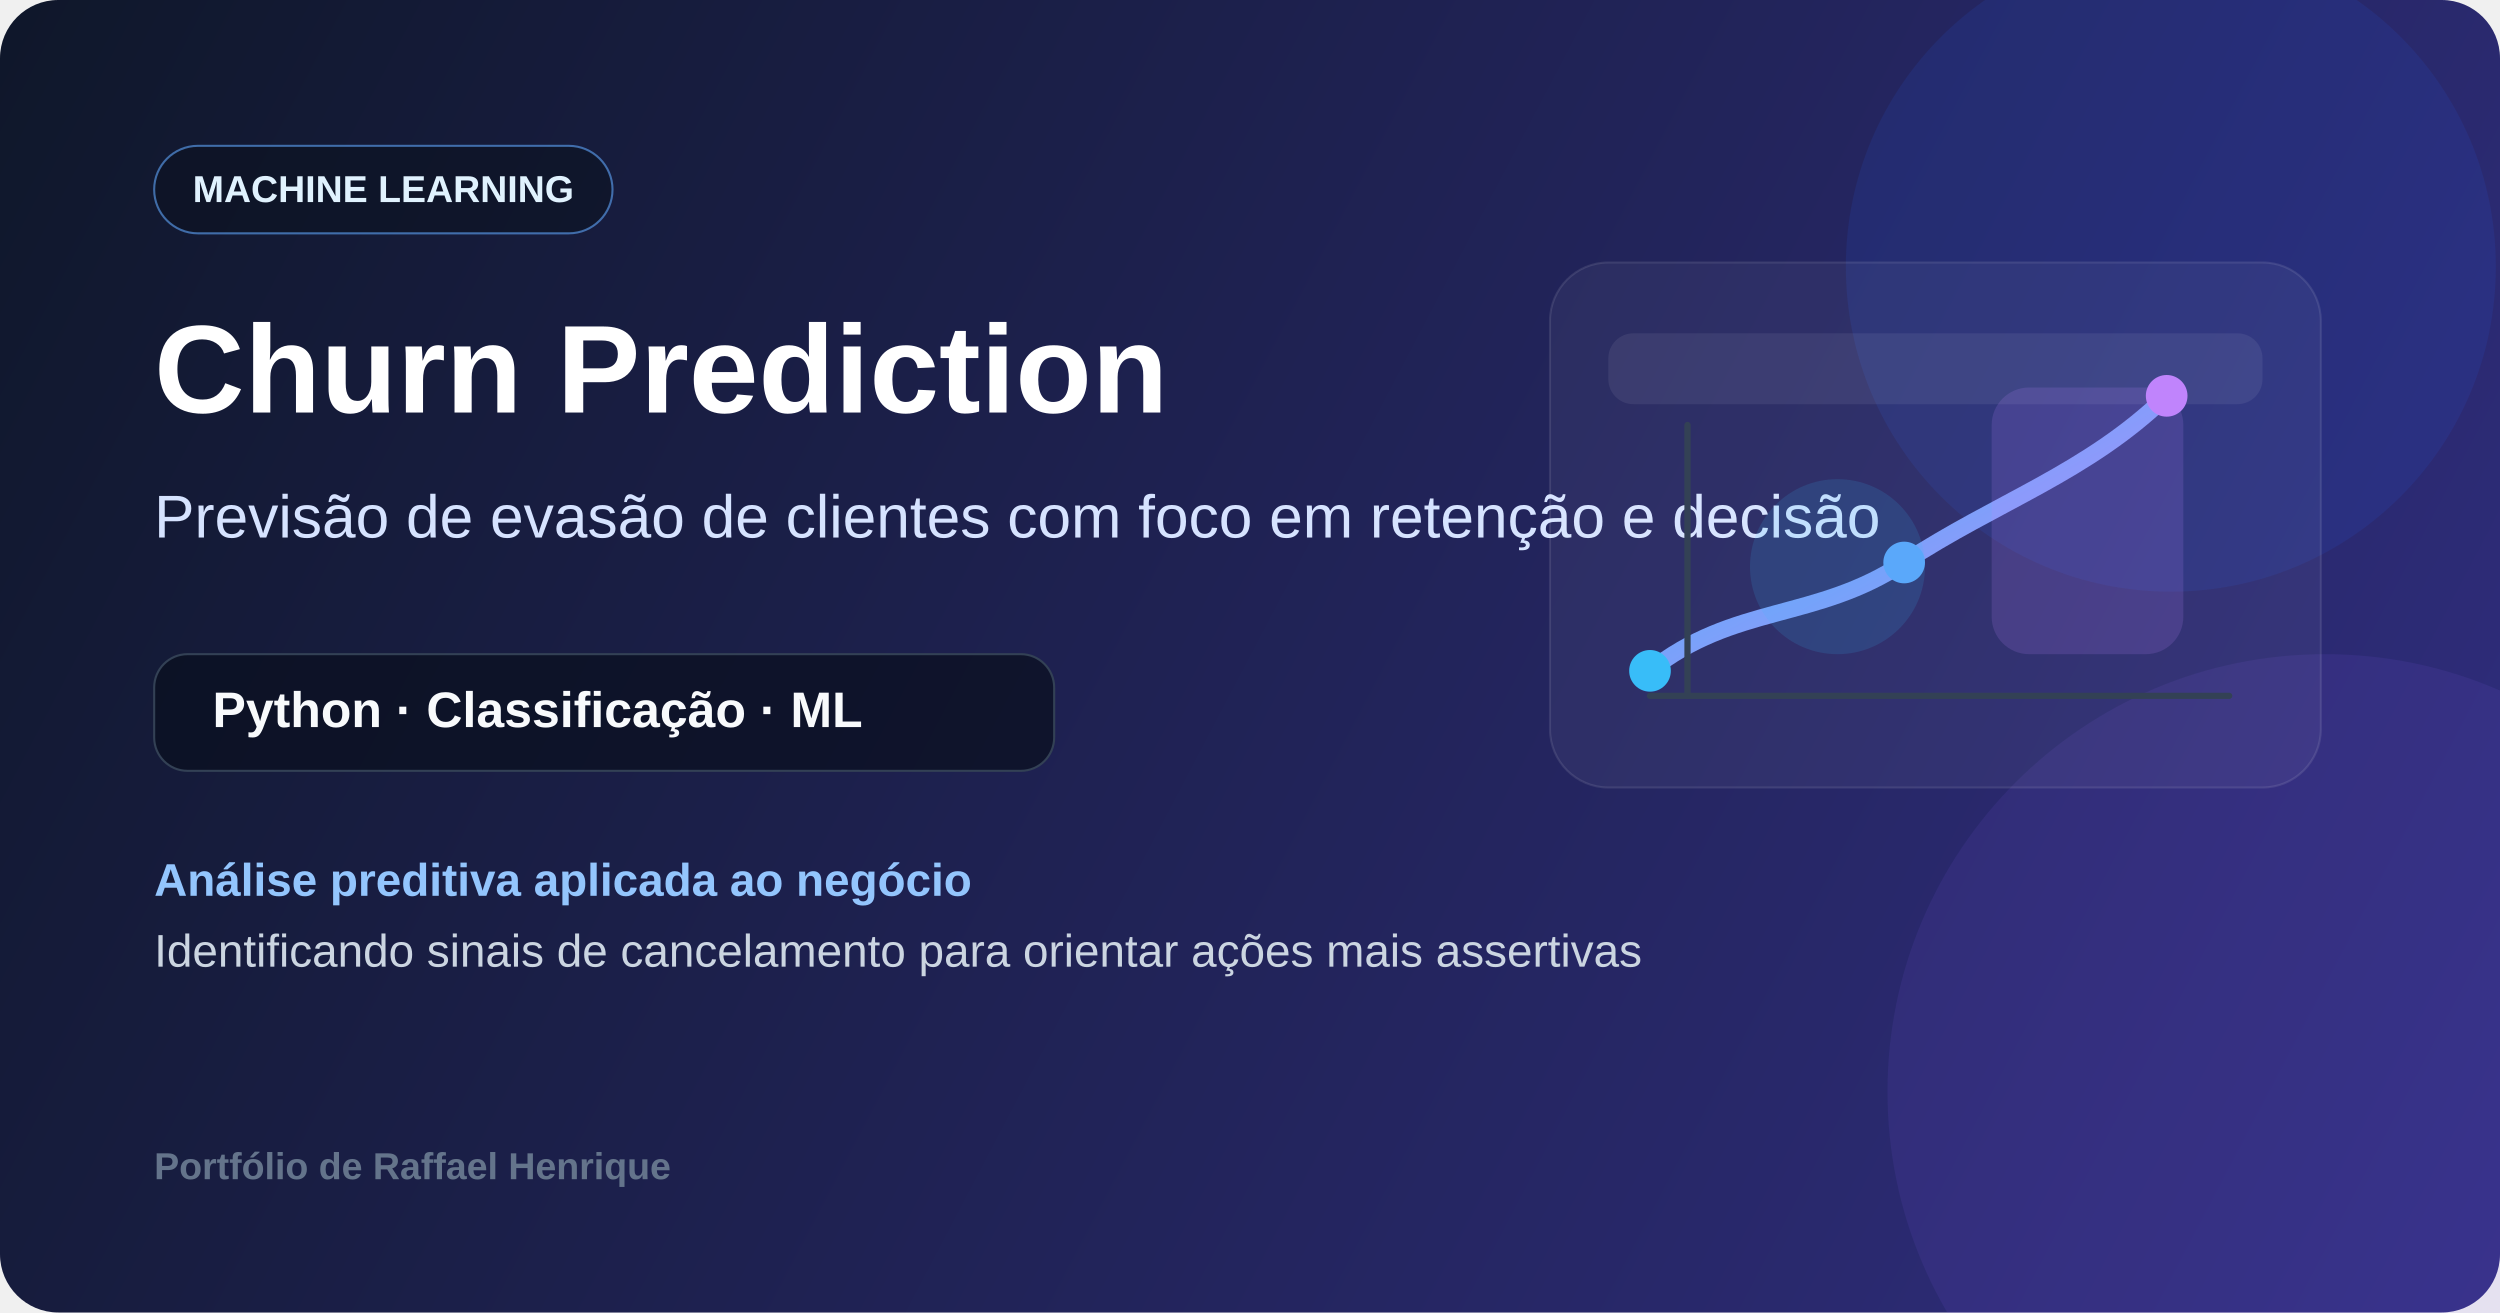
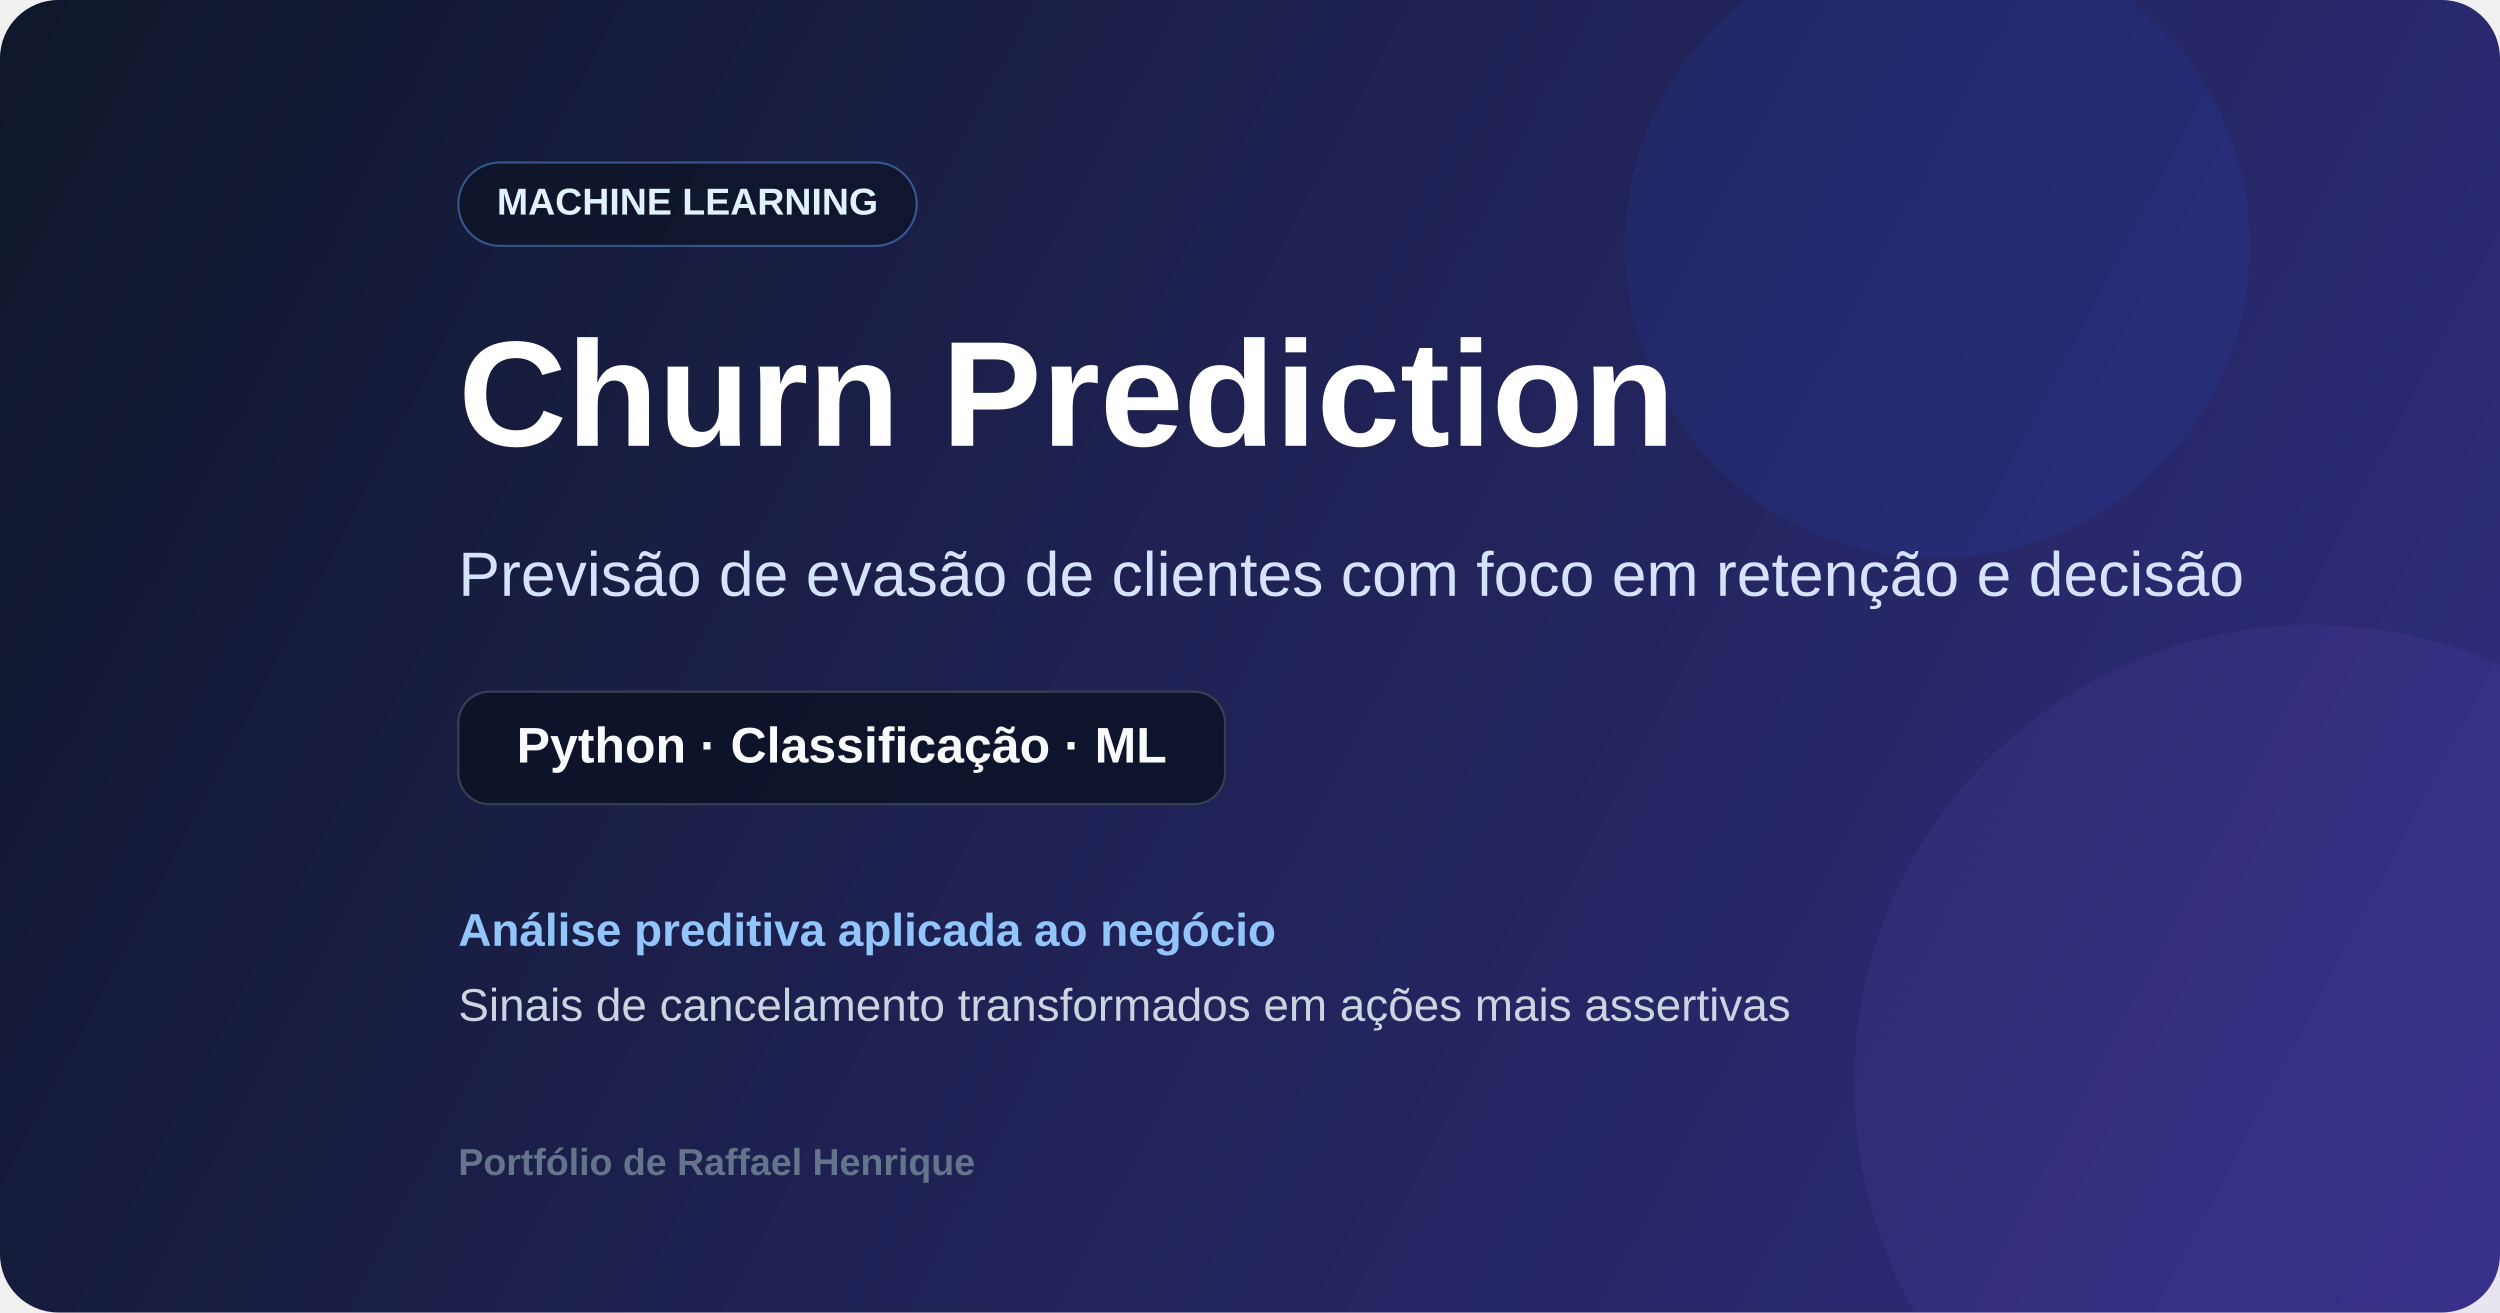
<svg xmlns="http://www.w3.org/2000/svg" width="1200" height="630" viewBox="0 0 1200 630" fill="none">
  <defs>
    <linearGradient id="bg" x1="0" y1="0" x2="1200" y2="630" gradientUnits="userSpaceOnUse">
      <stop stop-color="#0F172A" />
      <stop offset="1" stop-color="#312E81" />
    </linearGradient>
-     <linearGradient id="accent" x1="0" y1="0" x2="1" y2="1">
-       <stop stop-color="#38BDF8" />
-       <stop offset="1" stop-color="#C084FC" />
-     </linearGradient>
  </defs>
  <rect width="1200" height="630" rx="28" fill="url(#bg)" />
-   <circle cx="1042" cy="128" r="156" fill="#2563EB" fill-opacity="0.12" />
-   <circle cx="1116" cy="524" r="210" fill="#8B5CF6" fill-opacity="0.10" />
-   <rect x="74" y="70" width="220" height="42" rx="21" fill="#0B1220" fill-opacity="0.58" stroke="#60A5FA" stroke-opacity="0.60" />
-   <text x="184" y="97" text-anchor="middle" fill="#E0F2FE" font-family="Segoe UI, Arial, sans-serif" font-size="18" font-weight="700">MACHINE LEARNING</text>
-   <text x="74" y="198" fill="#FFFFFF" font-family="Segoe UI, Arial, sans-serif" font-size="60" font-weight="800">Churn Prediction</text>
-   <text x="74" y="258" fill="#D6E3FF" font-family="Segoe UI, Arial, sans-serif" font-size="29" font-weight="500">Previsão de evasão de clientes com foco em retenção e decisão</text>
-   <rect x="74" y="314" width="432" height="56" rx="16" fill="#0A1020" fill-opacity="0.74" stroke="#334155" />
-   <text x="102" y="349" fill="#F8FAFC" font-family="Segoe UI, Arial, sans-serif" font-size="24" font-weight="700">Python · Classificação · ML</text>
-   <text x="74" y="430" fill="#93C5FD" font-family="Segoe UI, Arial, sans-serif" font-size="22" font-weight="700">Análise preditiva aplicada ao negócio</text>
-   <text x="74" y="464" fill="#CBD5E1" font-family="Segoe UI, Arial, sans-serif" font-size="22" font-weight="500">Identificando sinais de cancelamento para orientar ações mais assertivas</text>
-   <rect x="744" y="126" width="370" height="252" rx="28" fill="#FFFFFF" fill-opacity="0.05" stroke="#FFFFFF" stroke-opacity="0.10" />
-   <rect x="772" y="160" width="314" height="34" rx="12" fill="#E2E8F0" fill-opacity="0.08" />
-   <path d="M792 322C832 290 872 298 914 270C958 241 1002 227 1040 190" stroke="url(#accent)" stroke-width="8" stroke-linecap="round" />
-   <path d="M792 334H1070" stroke="#334155" stroke-width="3" stroke-linecap="round" />
-   <path d="M810 334V204" stroke="#334155" stroke-width="3" stroke-linecap="round" />
-   <circle cx="792" cy="322" r="10" fill="#38BDF8" />
-   <circle cx="914" cy="270" r="10" fill="#60A5FA" />
-   <circle cx="1040" cy="190" r="10" fill="#C084FC" />
-   <rect x="840" y="230" width="84" height="84" rx="42" fill="#38BDF8" fill-opacity="0.14" />
-   <rect x="956" y="186" width="92" height="128" rx="18" fill="#C084FC" fill-opacity="0.16" />
-   <text x="74" y="566" fill="#64748B" font-family="Segoe UI, Arial, sans-serif" font-size="18" font-weight="600">Portfólio de Raffael Henrique</text>
+   <circle cx="930" cy="118" r="150" fill="#2563EB" fill-opacity="0.10" />
+   <circle cx="1110" cy="520" r="220" fill="#8B5CF6" fill-opacity="0.08" />
+   <rect x="220" y="78" width="220" height="40" rx="20" fill="#0B1220" fill-opacity="0.60" stroke="#60A5FA" stroke-opacity="0.45" />
+   <text x="330" y="103" text-anchor="middle" fill="#E0F2FE" font-family="Segoe UI, Arial, sans-serif" font-size="18" font-weight="700">MACHINE LEARNING</text>
+   <text x="220" y="214" fill="#FFFFFF" font-family="Segoe UI, Arial, sans-serif" font-size="72" font-weight="800">Churn Prediction</text>
+   <text x="220" y="286" fill="#D6E3FF" font-family="Segoe UI, Arial, sans-serif" font-size="30" font-weight="500">Previsão de evasão de clientes com foco em retenção e decisão</text>
+   <rect x="220" y="332" width="368" height="54" rx="15" fill="#0A1020" fill-opacity="0.76" stroke="#374151" />
+   <text x="248" y="366" fill="#F8FAFC" font-family="Segoe UI, Arial, sans-serif" font-size="24" font-weight="700">Python · Classificação · ML</text>
+   <text x="220" y="454" fill="#93C5FD" font-family="Segoe UI, Arial, sans-serif" font-size="22" font-weight="700">Análise preditiva aplicada ao negócio</text>
+   <text x="220" y="490" fill="#CBD5E1" font-family="Segoe UI, Arial, sans-serif" font-size="22" font-weight="500">Sinais de cancelamento transformados em ações mais assertivas</text>
+   <text x="220" y="564" fill="#64748B" font-family="Segoe UI, Arial, sans-serif" font-size="18" font-weight="600">Portfólio de Raffael Henrique</text>
</svg>
